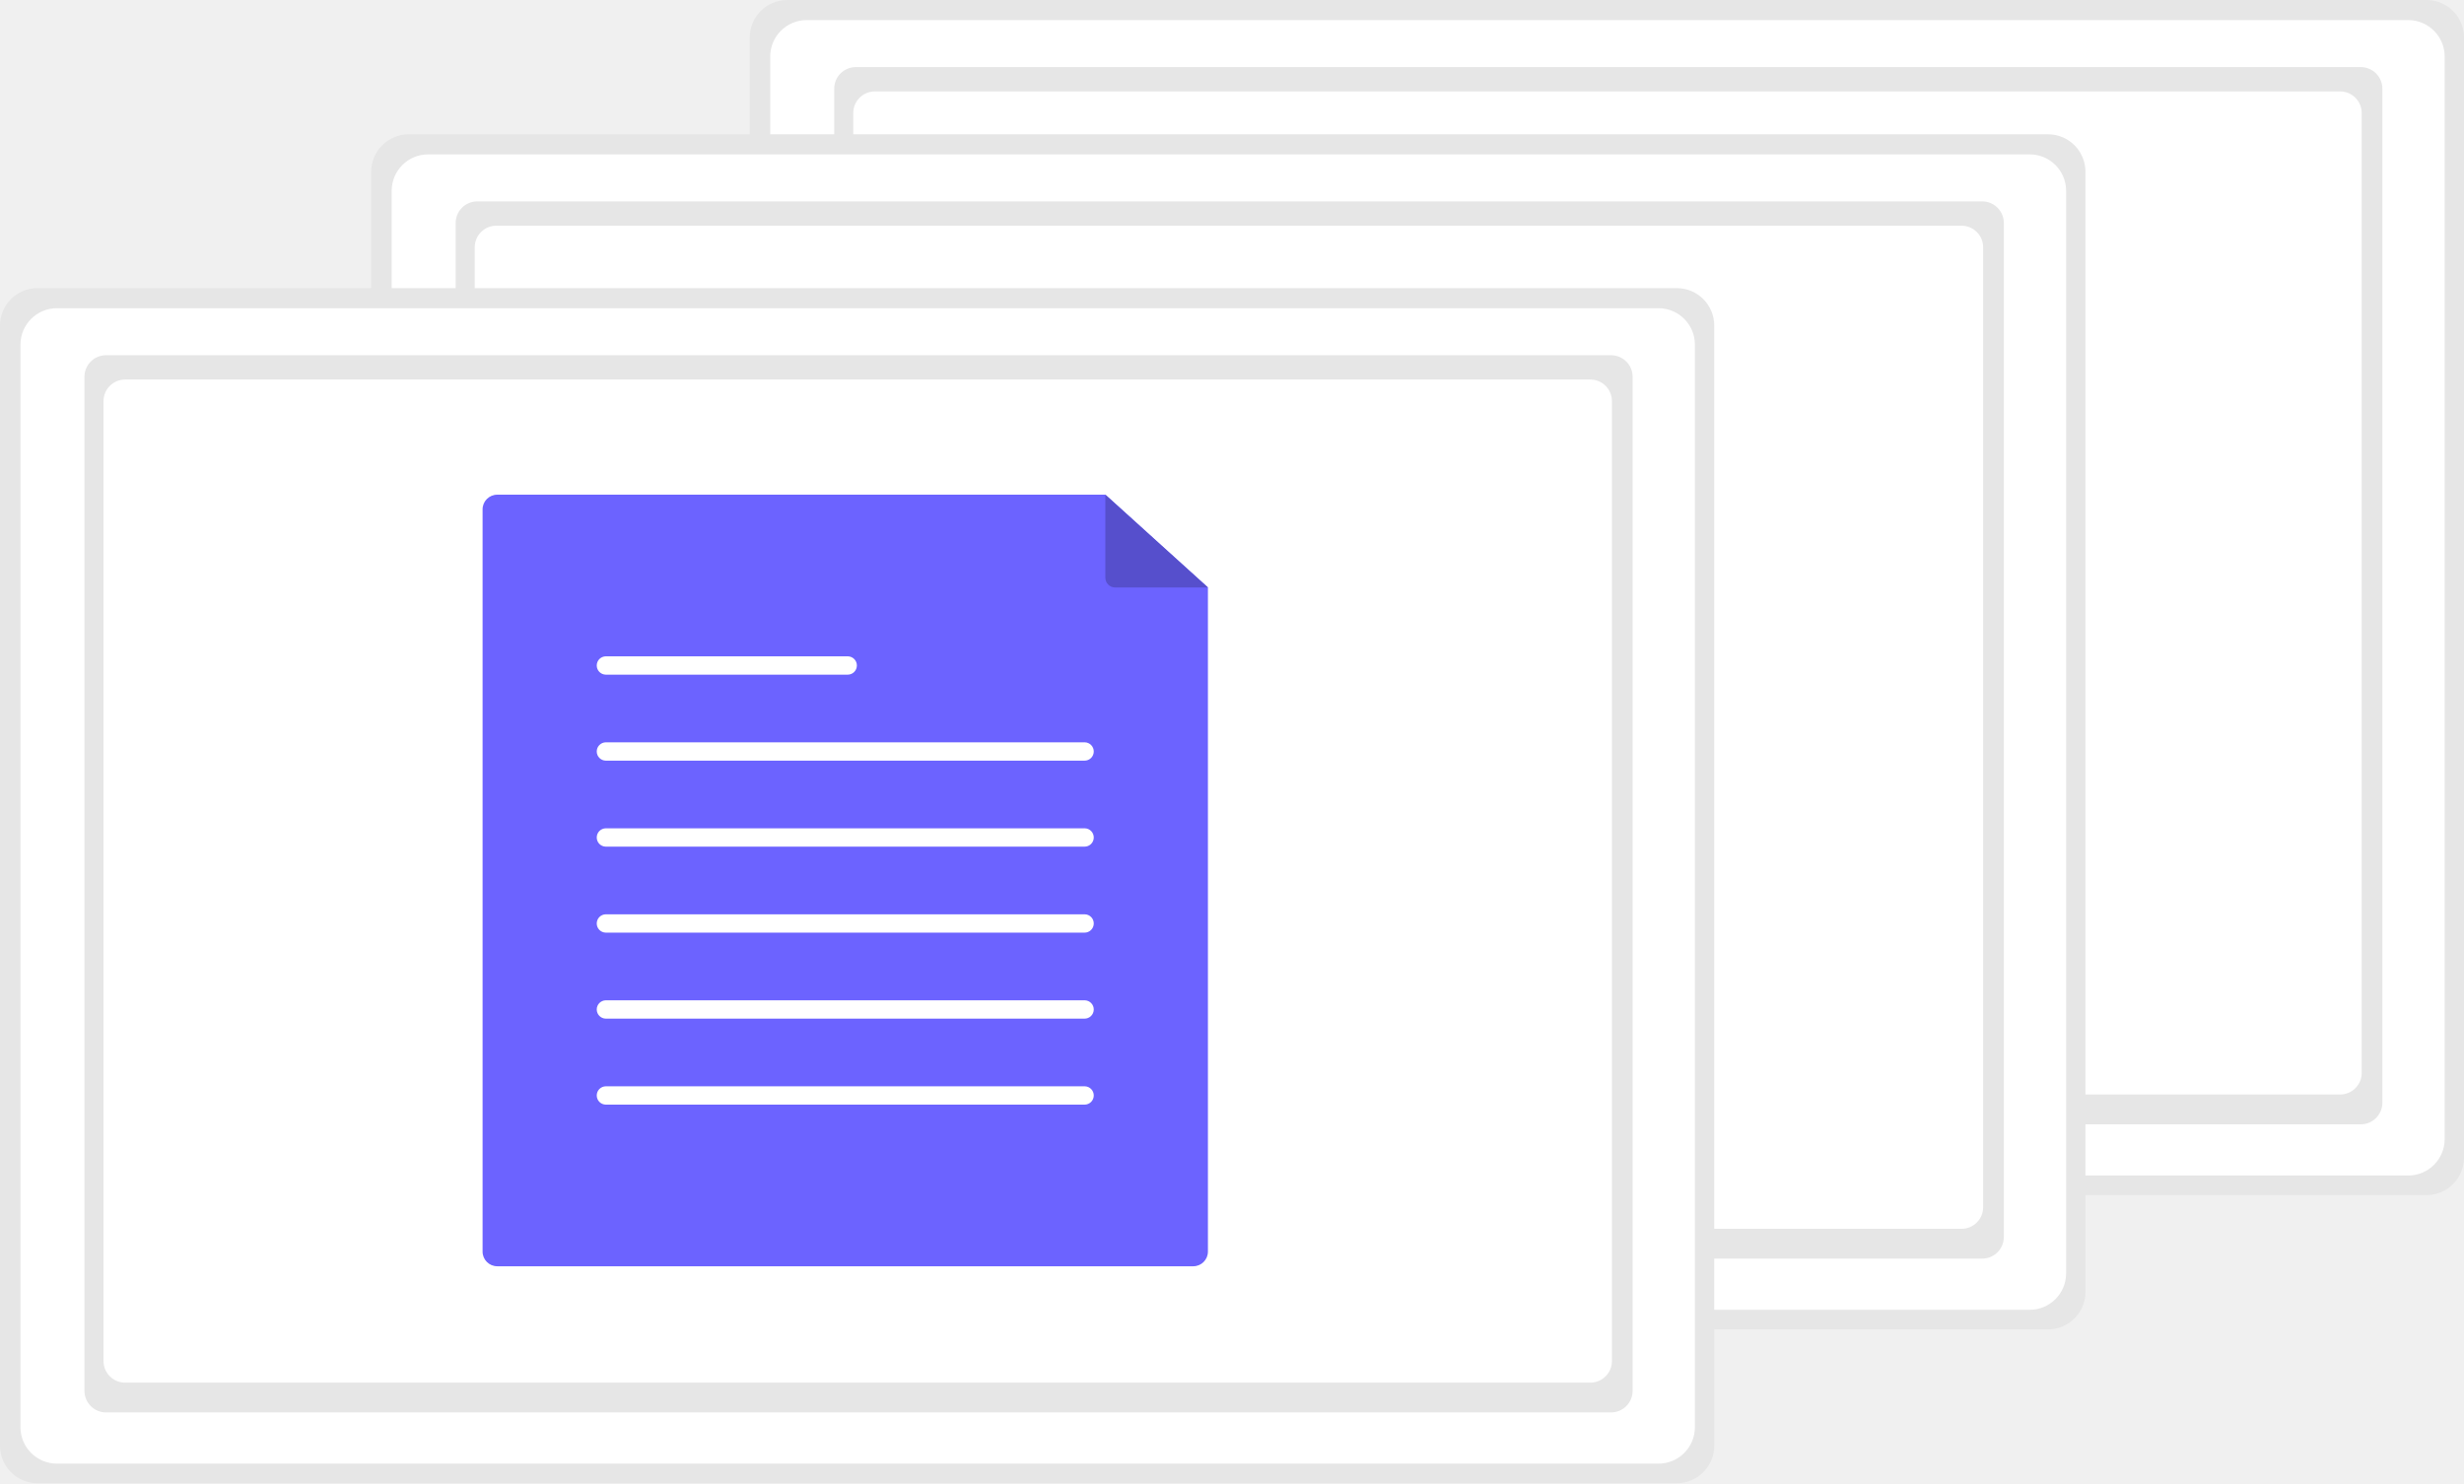
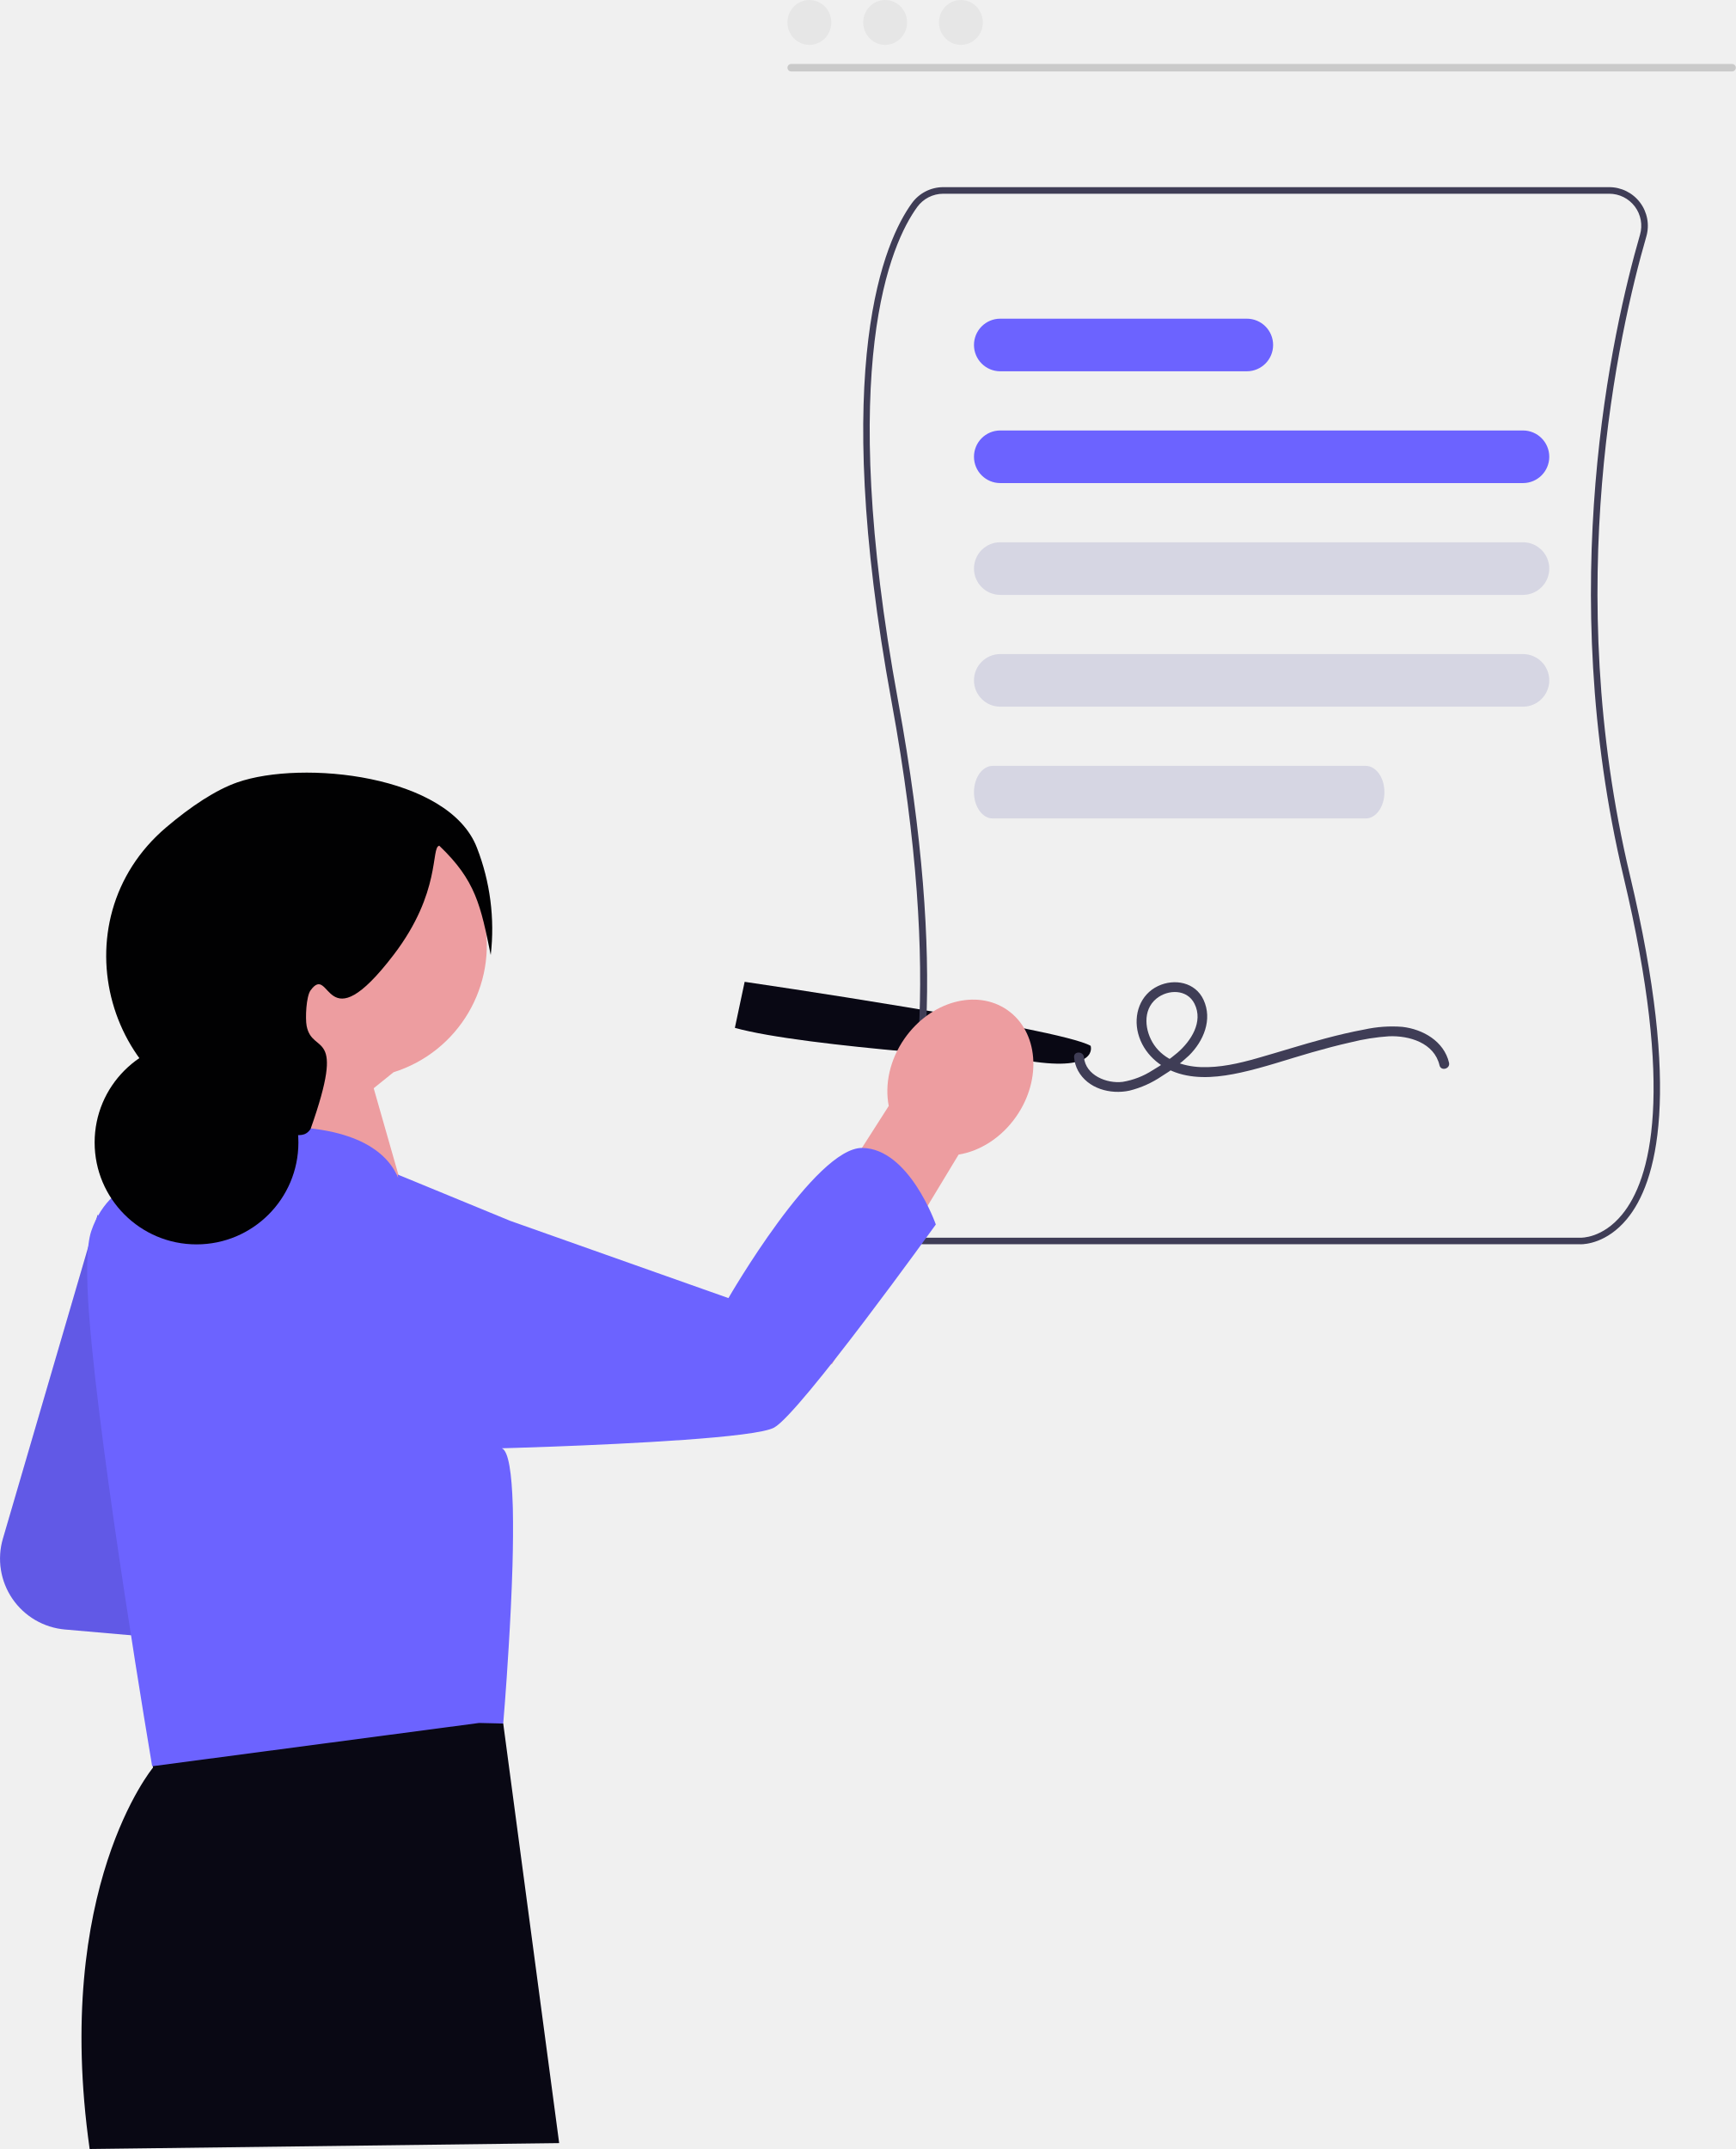
- <svg xmlns="http://www.w3.org/2000/svg" width="1008.92" height="607.45" viewBox="0 0 1008.92 607.45" role="img" artist="Katerina Limpitsouni" source="https://undraw.co/">
-   <path d="M1104.46,620.305a15.34,15.34,0,0,1-15.26,15.42H417.8a15.34,15.34,0,0,1-15.26-15.42V161.695a15.34,15.34,0,0,1,15.26-15.42H1089.2a15.34,15.34,0,0,1,15.26,15.42h0V620.305Z" transform="translate(-95.53981 -146.275)" fill="#e6e6e6" />
-   <path d="M1096.54,612.795a14.91,14.91,0,0,1-14.91,14.91H425.83a14.91,14.91,0,0,1-14.91-14.91V169.415a14.91,14.91,0,0,1,14.91-14.91h655.83a14.91,14.91,0,0,1,14.88,14.91Z" transform="translate(-95.53981 -146.275)" fill="#fff" />
-   <path id="a90d98f2-fe2a-41dc-85de-0aa221261a3e-4301" data-name="b9c54412-061c-4155-b289-fb4c23e4a64e" d="M445.97,173.755h616.22a8.85,8.85,0,0,1,8.85,8.85v415.28a8.85,8.85,0,0,1-8.85,8.85H445.97a8.85,8.85,0,0,1-8.85-8.85h0V182.605a8.85,8.85,0,0,1,8.85-8.85Z" transform="translate(-95.53981 -146.275)" fill="#e6e6e6" />
-   <path d="M453.77,183.715h599.95a8.85,8.85,0,0,1,8.85,8.85v393.12a8.85,8.85,0,0,1-8.85,8.85H453.77a8.85,8.85,0,0,1-8.85-8.85h0V192.565a8.85,8.85,0,0,1,8.85-8.85Z" transform="translate(-95.53981 -146.275)" fill="#fff" />
-   <path d="M949.46,675.305a15.34,15.34,0,0,1-15.26,15.42H262.8a15.34,15.34,0,0,1-15.26-15.42h0V216.695a15.34,15.34,0,0,1,15.26-15.42H934.2a15.34,15.34,0,0,1,15.26,15.42h0V675.305Z" transform="translate(-95.53981 -146.275)" fill="#e6e6e6" />
-   <path d="M941.54,667.795a14.91,14.91,0,0,1-14.91,14.91H270.83a14.91,14.91,0,0,1-14.91-14.91V224.415a14.91,14.91,0,0,1,14.91-14.91H926.66a14.91,14.91,0,0,1,14.88,14.91Z" transform="translate(-95.53981 -146.275)" fill="#fff" />
-   <path id="b54624cf-b287-45f0-8f58-93aafc1fcbba-4302" data-name="a7242049-80b4-49e1-bd08-67354734c824" d="M290.97,228.755H907.19a8.85,8.85,0,0,1,8.85,8.85v415.28a8.85,8.85,0,0,1-8.85,8.85H290.97a8.85,8.85,0,0,1-8.85-8.85h0V237.605a8.85,8.85,0,0,1,8.85-8.85h0Z" transform="translate(-95.53981 -146.275)" fill="#e6e6e6" />
-   <path d="M298.77,238.715H898.72a8.85,8.85,0,0,1,8.85,8.85v393.12a8.85,8.85,0,0,1-8.85,8.85H298.77a8.85,8.85,0,0,1-8.85-8.85h0V247.565a8.85,8.85,0,0,1,8.85-8.85Z" transform="translate(-95.53981 -146.275)" fill="#fff" />
-   <path d="M797.46,738.305a15.34,15.34,0,0,1-15.26,15.42H110.8a15.34,15.34,0,0,1-15.26-15.42V279.695a15.34,15.34,0,0,1,15.26-15.42H782.2a15.34,15.34,0,0,1,15.26,15.42h0V738.305Z" transform="translate(-95.53981 -146.275)" fill="#e6e6e6" />
-   <path d="M789.54,730.795a14.91,14.91,0,0,1-14.91,14.91H118.83a14.91,14.91,0,0,1-14.91-14.91V287.415a14.91,14.91,0,0,1,14.91-14.91H774.66a14.91,14.91,0,0,1,14.88,14.91Z" transform="translate(-95.53981 -146.275)" fill="#fff" />
-   <path id="a665a07e-790f-4a9c-be99-8c13ca89238c-4303" data-name="b7a050eb-0cb2-44a8-b642-35d340850eff" d="M138.97,291.755H755.19a8.85,8.85,0,0,1,8.85,8.85v415.28a8.85,8.85,0,0,1-8.85,8.85H138.97a8.85,8.85,0,0,1-8.85-8.85V300.605a8.85,8.85,0,0,1,8.85-8.85h0Z" transform="translate(-95.53981 -146.275)" fill="#e6e6e6" />
-   <path d="M146.77,301.715H746.72a8.85,8.85,0,0,1,8.85,8.85v393.12a8.85,8.85,0,0,1-8.85,8.85H146.77a8.85,8.85,0,0,1-8.85-8.85V310.565A8.85,8.85,0,0,1,146.77,301.715Z" transform="translate(-95.53981 -146.275)" fill="#fff" />
-   <path d="M590.142,386.874v272a6.005,6.005,0,0,1-6,6h-285a6.005,6.005,0,0,1-6-6v-304a6.005,6.005,0,0,1,6-6h249Z" transform="translate(-95.53981 -146.275)" fill="#6c63ff" />
-   <path id="b3cdc3b1-5d0a-4cee-b54c-a38ee088c012-4304" data-name="Path 40" d="M343.578,415.072a3.755,3.755,0,0,0,0,7.509h99.005a3.755,3.755,0,1,0,.123-7.509q-.062-.001-.123,0Z" transform="translate(-95.53981 -146.275)" fill="#fff" />
-   <path id="b79c0997-055d-434d-8704-cfc1ccad2281-4305" data-name="Path 40" d="M343.578,450.291a3.755,3.755,0,0,0,0,7.509H539.582a3.755,3.755,0,0,0,.123-7.509q-.062-.001-.123,0Z" transform="translate(-95.53981 -146.275)" fill="#fff" />
-   <path id="ed7d1f14-d1d4-40af-b9ad-7b5b5ece23df-4306" data-name="Path 40" d="M343.578,485.51a3.755,3.755,0,0,0,0,7.509H539.582a3.755,3.755,0,1,0,.123-7.509q-.062-.001-.123,0Z" transform="translate(-95.53981 -146.275)" fill="#fff" />
-   <path id="ba3b747a-a6b2-4f39-a169-6ef4c21cd2ce-4307" data-name="Path 40" d="M343.578,520.729a3.755,3.755,0,0,0,0,7.509H539.582a3.755,3.755,0,1,0,.123-7.509q-.062-.001-.123,0Z" transform="translate(-95.53981 -146.275)" fill="#fff" />
-   <path id="b6e4b743-2497-479e-800a-91c8b21b3df9-4308" data-name="Path 40" d="M343.578,555.948a3.755,3.755,0,0,0,0,7.509H539.582a3.755,3.755,0,1,0,.123-7.509q-.062-.001-.123,0Z" transform="translate(-95.53981 -146.275)" fill="#fff" />
-   <path id="f91f499d-e7c9-446d-84c9-bf78465468f6-4309" data-name="Path 40" d="M343.578,591.167a3.755,3.755,0,0,0,0,7.509H539.582a3.755,3.755,0,1,0,.123-7.509q-.062-.001-.123,0Z" transform="translate(-95.53981 -146.275)" fill="#fff" />
-   <path d="M590.142,386.874h-38a4,4,0,0,1-4-4v-34h0Z" transform="translate(-95.53981 -146.275)" fill="#6c63ff" />
-   <path d="M590.142,386.874h-38a4,4,0,0,1-4-4v-34h0Z" transform="translate(-95.53981 -146.275)" opacity="0.2" />
+ <svg xmlns="http://www.w3.org/2000/svg" width="646.327" height="800" viewBox="0 0 646.327 800" role="img" artist="Katerina Limpitsouni" source="https://undraw.co/">
+   <g transform="translate(-637 -140)">
+     <path d="M131.4.164V17.688S13.2,25.317.419,21.185c0,0-5.239-8.875,21.331-10.295C21.755,10.89,104.453-1.559,131.4.164Z" transform="matrix(-0.978, -0.208, 0.208, -0.978, 1039.104, 550.126)" fill="#090814" />
+     <g transform="translate(958.419 209.669)">
+       <path d="M550.009,624.357a2.437,2.437,0,0,1-.256-.006H305.613a14.382,14.382,0,0,1-13.379-19.71c8.858-22.132,20.785-75.229,1.142-182.186-23.2-126.3-2.429-171.941,7.576-185.7a14.445,14.445,0,0,1,11.65-5.931H560.564A14.386,14.386,0,0,1,574.4,249.191C564.056,284.958,542.753,379.728,568.294,487c19.362,81.323,10.055,114.493-1.163,128C559.731,623.906,551.578,624.357,550.009,624.357ZM312.6,233.273a11.992,11.992,0,0,0-9.67,4.922c-9.82,13.507-30.175,58.457-7.148,183.822,18.763,102.175,9.665,156.2-1.275,183.538a11.735,11.735,0,0,0,1.2,11.095,11.951,11.951,0,0,0,9.908,5.256h244.2c.386.019,8.258.237,15.51-8.566,10.808-13.116,19.684-45.583.589-125.777-25.675-107.833-4.261-203.1,6.137-239.05a11.938,11.938,0,0,0-11.486-15.242Z" transform="translate(-282.807 -230.822)" fill="#3f3d56" />
+       <path d="M318.06,324.41H512.684a9.792,9.792,0,1,0,0-19.585H318.06a9.792,9.792,0,1,0,0,19.585Z" transform="translate(-267.026 -214.244)" fill="#6c63ff" />
+       <path d="M318.06,358.41H512.684a9.792,9.792,0,1,0,0-19.585H318.06a9.792,9.792,0,1,0,0,19.585Z" transform="translate(-267.026 -206.626)" fill="#d6d6e3" />
+       <path d="M318.06,290.41h91.8a9.792,9.792,0,1,0,0-19.585h-91.8a9.792,9.792,0,1,0,0,19.585Z" transform="translate(-267.026 -221.861)" fill="#6c63ff" />
+       <path d="M514.715,517.309c-1.976-8.366-11.258-11.109-18.845-10.8a80.456,80.456,0,0,0-14.212,2.249c-4.877,1.091-9.708,2.383-14.511,3.753-8.811,2.513-17.532,5.551-26.488,7.517-7.456,1.632-15.559,2.6-22.995.337-7.148-2.171-13.212-7.5-15.156-14.865-1.832-6.942.684-14.533,7.411-17.7,6.135-2.893,13.883-1.422,16.925,5.121,3.426,7.377,0,15.419-5.426,20.76a60.8,60.8,0,0,1-10.083,7.659,37.551,37.551,0,0,1-12.074,5.408c-7.081,1.512-15.517-.716-19.171-7.482a12.644,12.644,0,0,1-1.434-4.941c-.216-2.353,3.457-2.337,3.671,0,.619,6.736,8.508,9.891,14.408,9.152a29.289,29.289,0,0,0,11.17-4.335,65.458,65.458,0,0,0,9.252-6.526c5-4.33,9.694-11.456,6.334-18.213-2.736-5.5-9.871-5.447-14.209-1.9-5.255,4.3-4.317,12.1-.852,17.2,3.834,5.65,10.792,8.019,17.35,8.275,7.125.277,14.2-1.357,21-3.291,8.461-2.4,16.838-5.092,25.34-7.354,4.827-1.284,9.691-2.443,14.6-3.345A48.2,48.2,0,0,1,500.884,503c7.663.885,15.484,5.345,17.371,13.335.543,2.3-3,3.279-3.541.979Z" transform="translate(-300.132 -190.405)" fill="#3f3d56" />
+       <path d="M318.06,358.41H512.684a9.792,9.792,0,1,0,0-19.585H318.06a9.792,9.792,0,1,0,0,19.585Z" transform="translate(-267.026 -165.008)" fill="#d6d6e3" />
+       <path d="M315.254,358.41H454.112c3.859,0,6.987-4.384,6.987-9.792s-3.128-9.792-6.987-9.792H315.254c-3.859,0-6.987,4.384-6.987,9.792S311.4,358.41,315.254,358.41Z" transform="translate(-267.026 -123.39)" fill="#d6d6e3" />
+     </g>
+     <path d="M575.456,258.3h350.4a1.394,1.394,0,0,0,0-2.787h-350.4a1.394,1.394,0,0,0,0,2.787Z" transform="translate(356.113 -91.704)" fill="#cacaca" />
+     <ellipse cx="8.166" cy="8.348" rx="8.166" ry="8.348" transform="translate(986.626 140)" fill="#e6e6e6" />
+     <ellipse cx="8.166" cy="8.348" rx="8.166" ry="8.348" transform="translate(958.415 140)" fill="#e6e6e6" />
+     <ellipse cx="8.166" cy="8.348" rx="8.166" ry="8.348" transform="translate(930.207 140)" fill="#e6e6e6" />
+     <path d="M375.285,239.583,339.969,360.3a26.47,26.47,0,0,0,23.1,33.8l38.537,3.373Z" transform="translate(298.108 352.502)" fill="#6c63ff" />
+     <path d="M375.285,239.583,339.969,360.3a26.47,26.47,0,0,0,23.1,33.8l38.537,3.373Z" transform="translate(298.108 352.502)" opacity="0.1" />
+     <path d="M827.13,180.787l-47.239,78.124-22.242-28.179,43.469-68.057c-1.544-7.918.326-17.108,5.852-25.045,9.67-13.887,26.825-18.657,38.317-10.655s12.971,25.747,3.3,39.634c-5.526,7.937-13.5,12.879-21.459,14.178Z" transform="translate(166.807 389.028)" fill="#ed9da0" />
+     <path d="M415.181,483.036l-5.673,19.293.192,19.563s-37.311,44.876-23.565,141.941l174.823-2.192-20.825-156.19L415.181,483.036Z" transform="translate(284.248 276.167)" fill="#090814" />
+     <path d="M458.5,70.913a49.577,49.577,0,1,1,64.431,47.311l-7.392,5.955,13.27,46.446L513.35,181.564l-48.859-40.716s10.555-13.444,16.216-28.6a49.523,49.523,0,0,1-22.2-41.331Z" transform="translate(260.604 420.934)" fill="#ed9da0" />
+     <path d="M674.811,199.9c-17.5-.267-49.861,55.9-49.861,55.9l-26.579-9.4-54.665-19.353-41.9-17.243.184,1.266c-.165-.4-.344-.8-.542-1.2-4.4-9.076-17.2-19.753-53.521-17.637l-17.1,13.5-2.326,1.849a52.75,52.75,0,0,0-21.546,3.356c-7.779,3.127-15.559,8.962-19.239,19.868-1.907,5.625-1.907,17.256-.763,32.033,4.138,53.5,23.421,167.241,23.421,167.241l121.736-16.115,8.981.21s1.068-12.26,2.021-28.315c.591-9.419,1.125-20.116,1.43-30.412.21-7.551.267-14.872.133-21.317-.019-.4-.019-.8-.038-1.2-.362-11.764-1.544-20.287-4.08-21.221,0,0,7.875-.21,19.239-.629,27.457-1.03,75.315-3.337,82.141-7.055,9.648-5.244,60.233-75.62,60.233-75.62s-9.839-28.219-27.361-28.505Z" transform="translate(283.283 367.433)" fill="#6c63ff" />
+     <path d="M539.68,67.883c-3.745-18.322-5.541-27.707-19.154-40.668-3.231.457.853,17.211-16.956,40.548-25.889,33.925-23.308,2.82-30.964,13.27-1.662,2.269-2.021,10.454-1.474,13.27,2.158,11.127,14.93.262,1.474,38.336-2,2.961-4.362,2.241-7.372,2.212-.233,0,1.294-.294-4.423-1.474-2.729-.564-6.548-1.229-11.127-2-53.192-8.961-71.974-76.078-30.86-111,9.354-7.945,18.535-13.966,26.505-16.756,24.007-8.4,78.7-2.941,89.205,24.329a83.52,83.52,0,0,1,5.147,39.931Z" transform="translate(280.048 427.624)" fill="#010102" />
+     <ellipse cx="37.937" cy="37.937" rx="37.937" ry="37.937" transform="translate(672.236 527.37)" fill="#010102" />
+   </g>
</svg>
